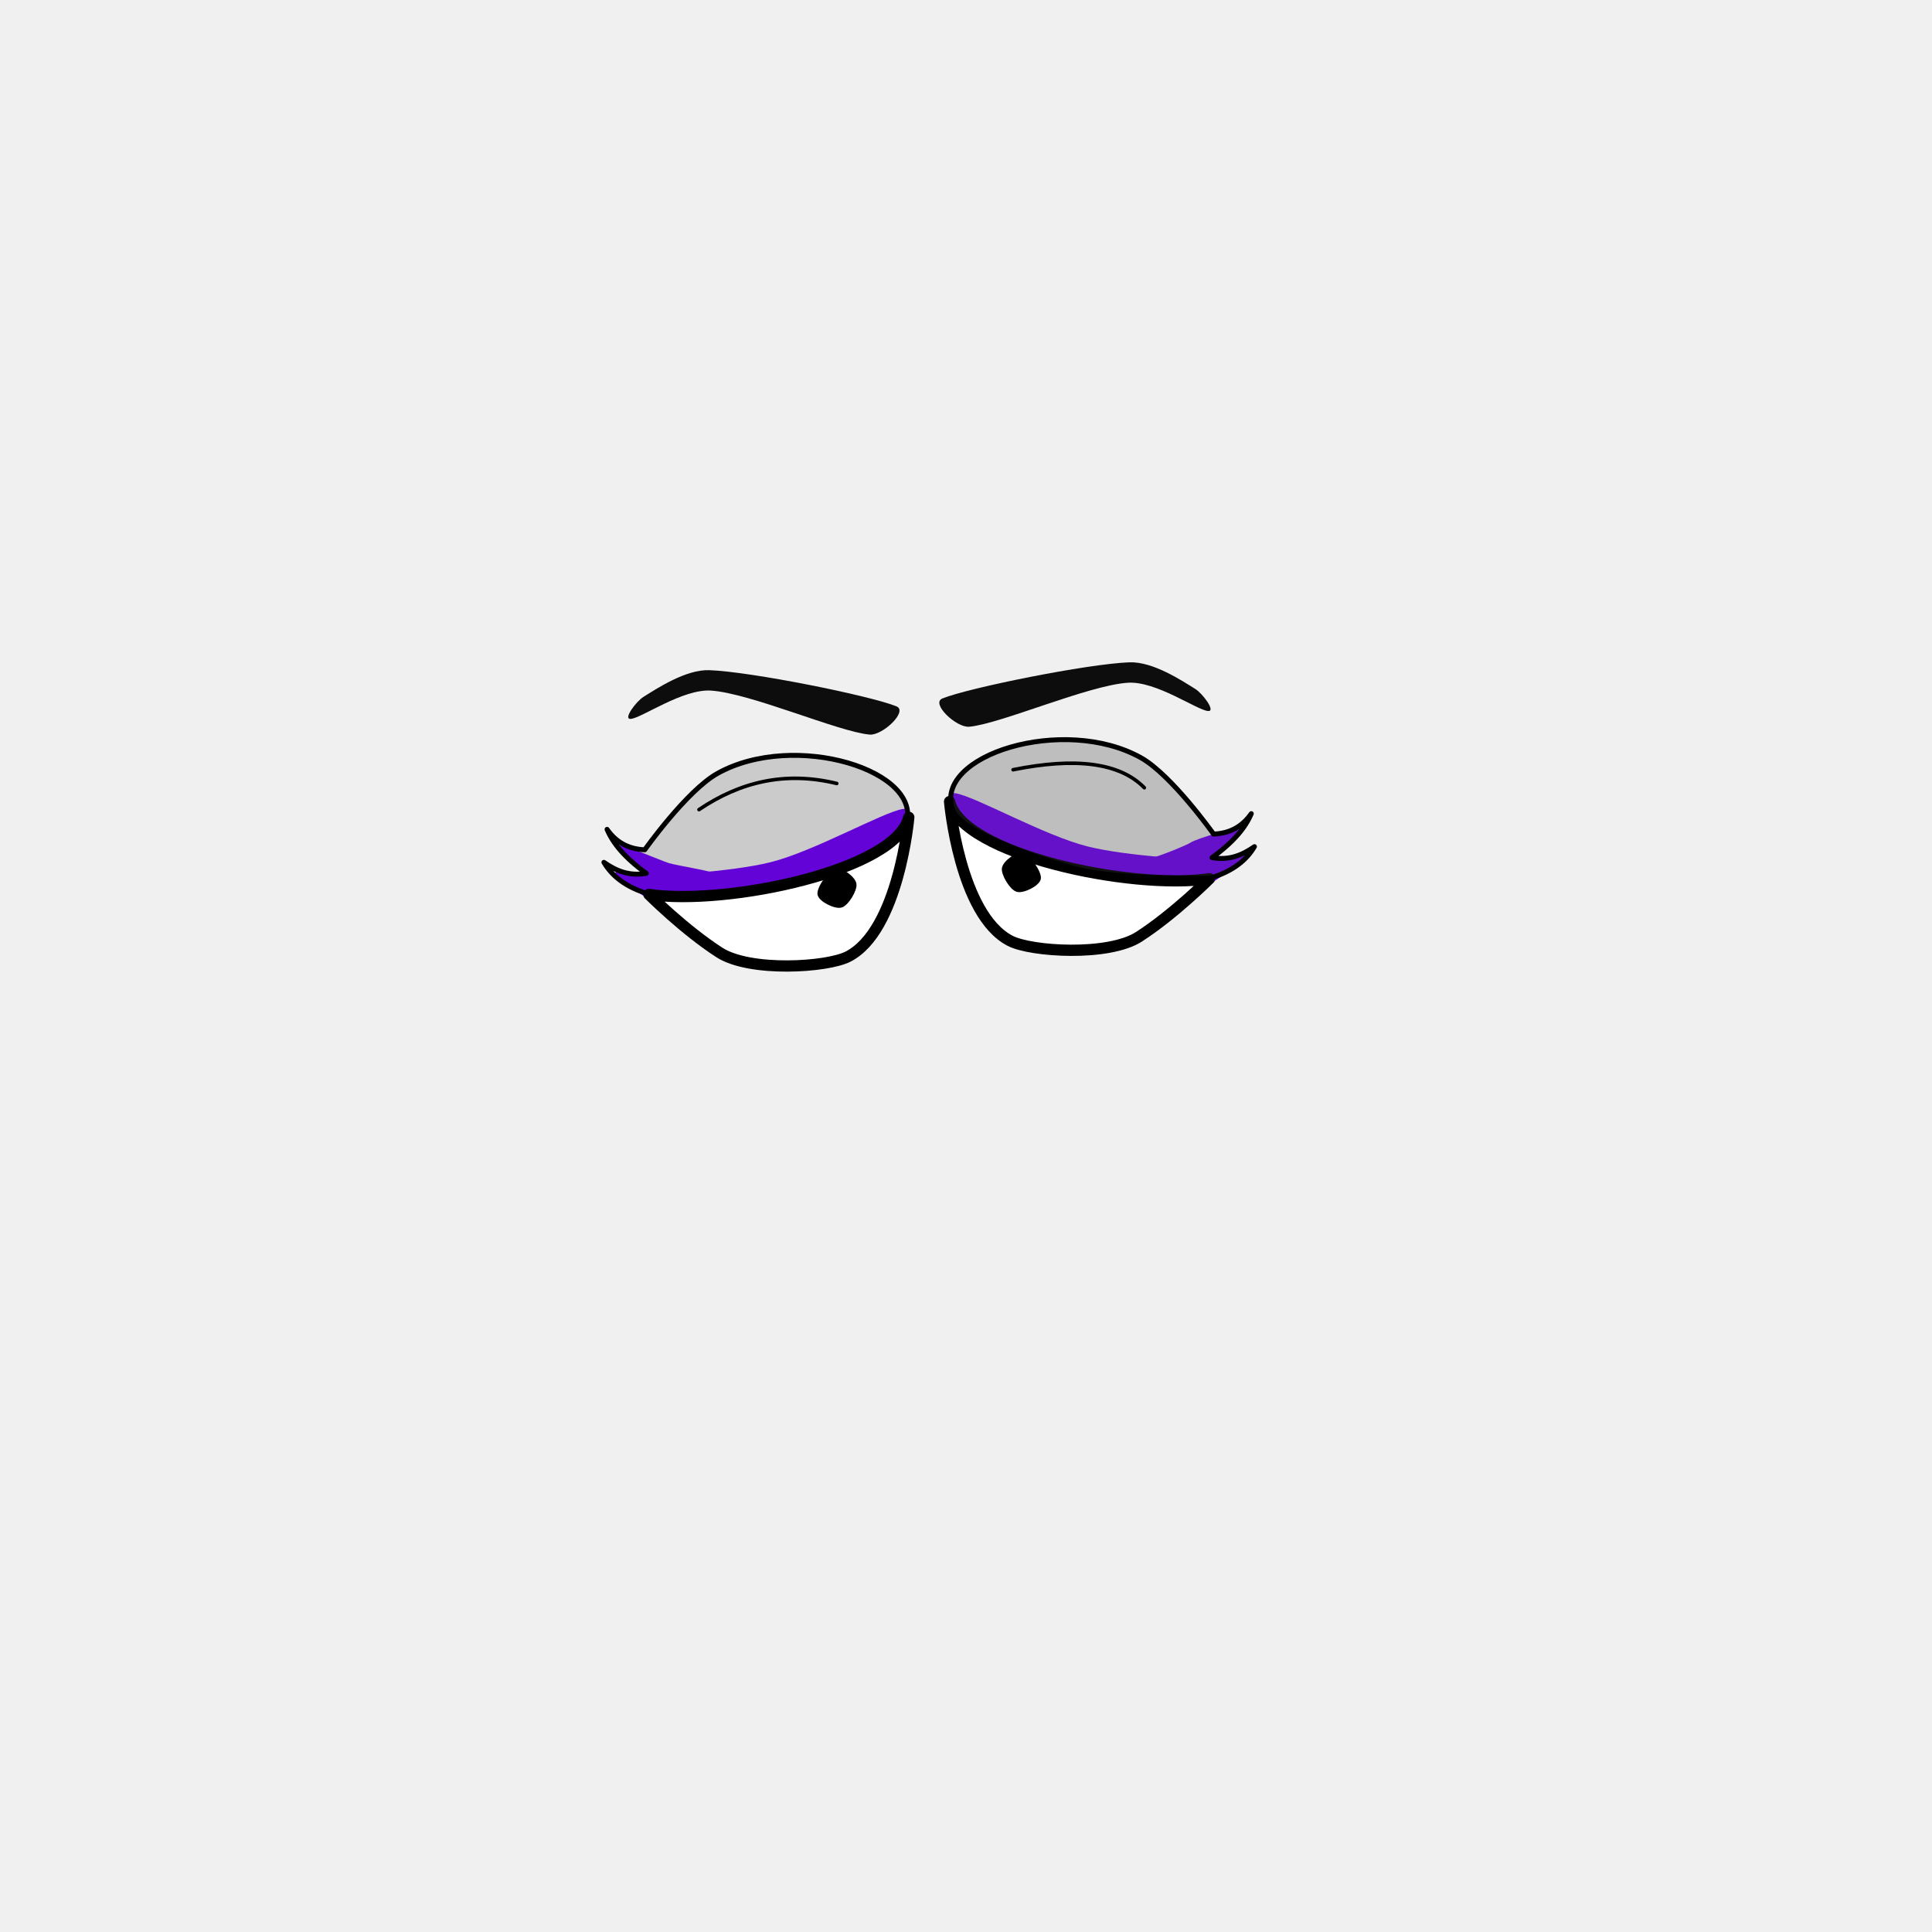
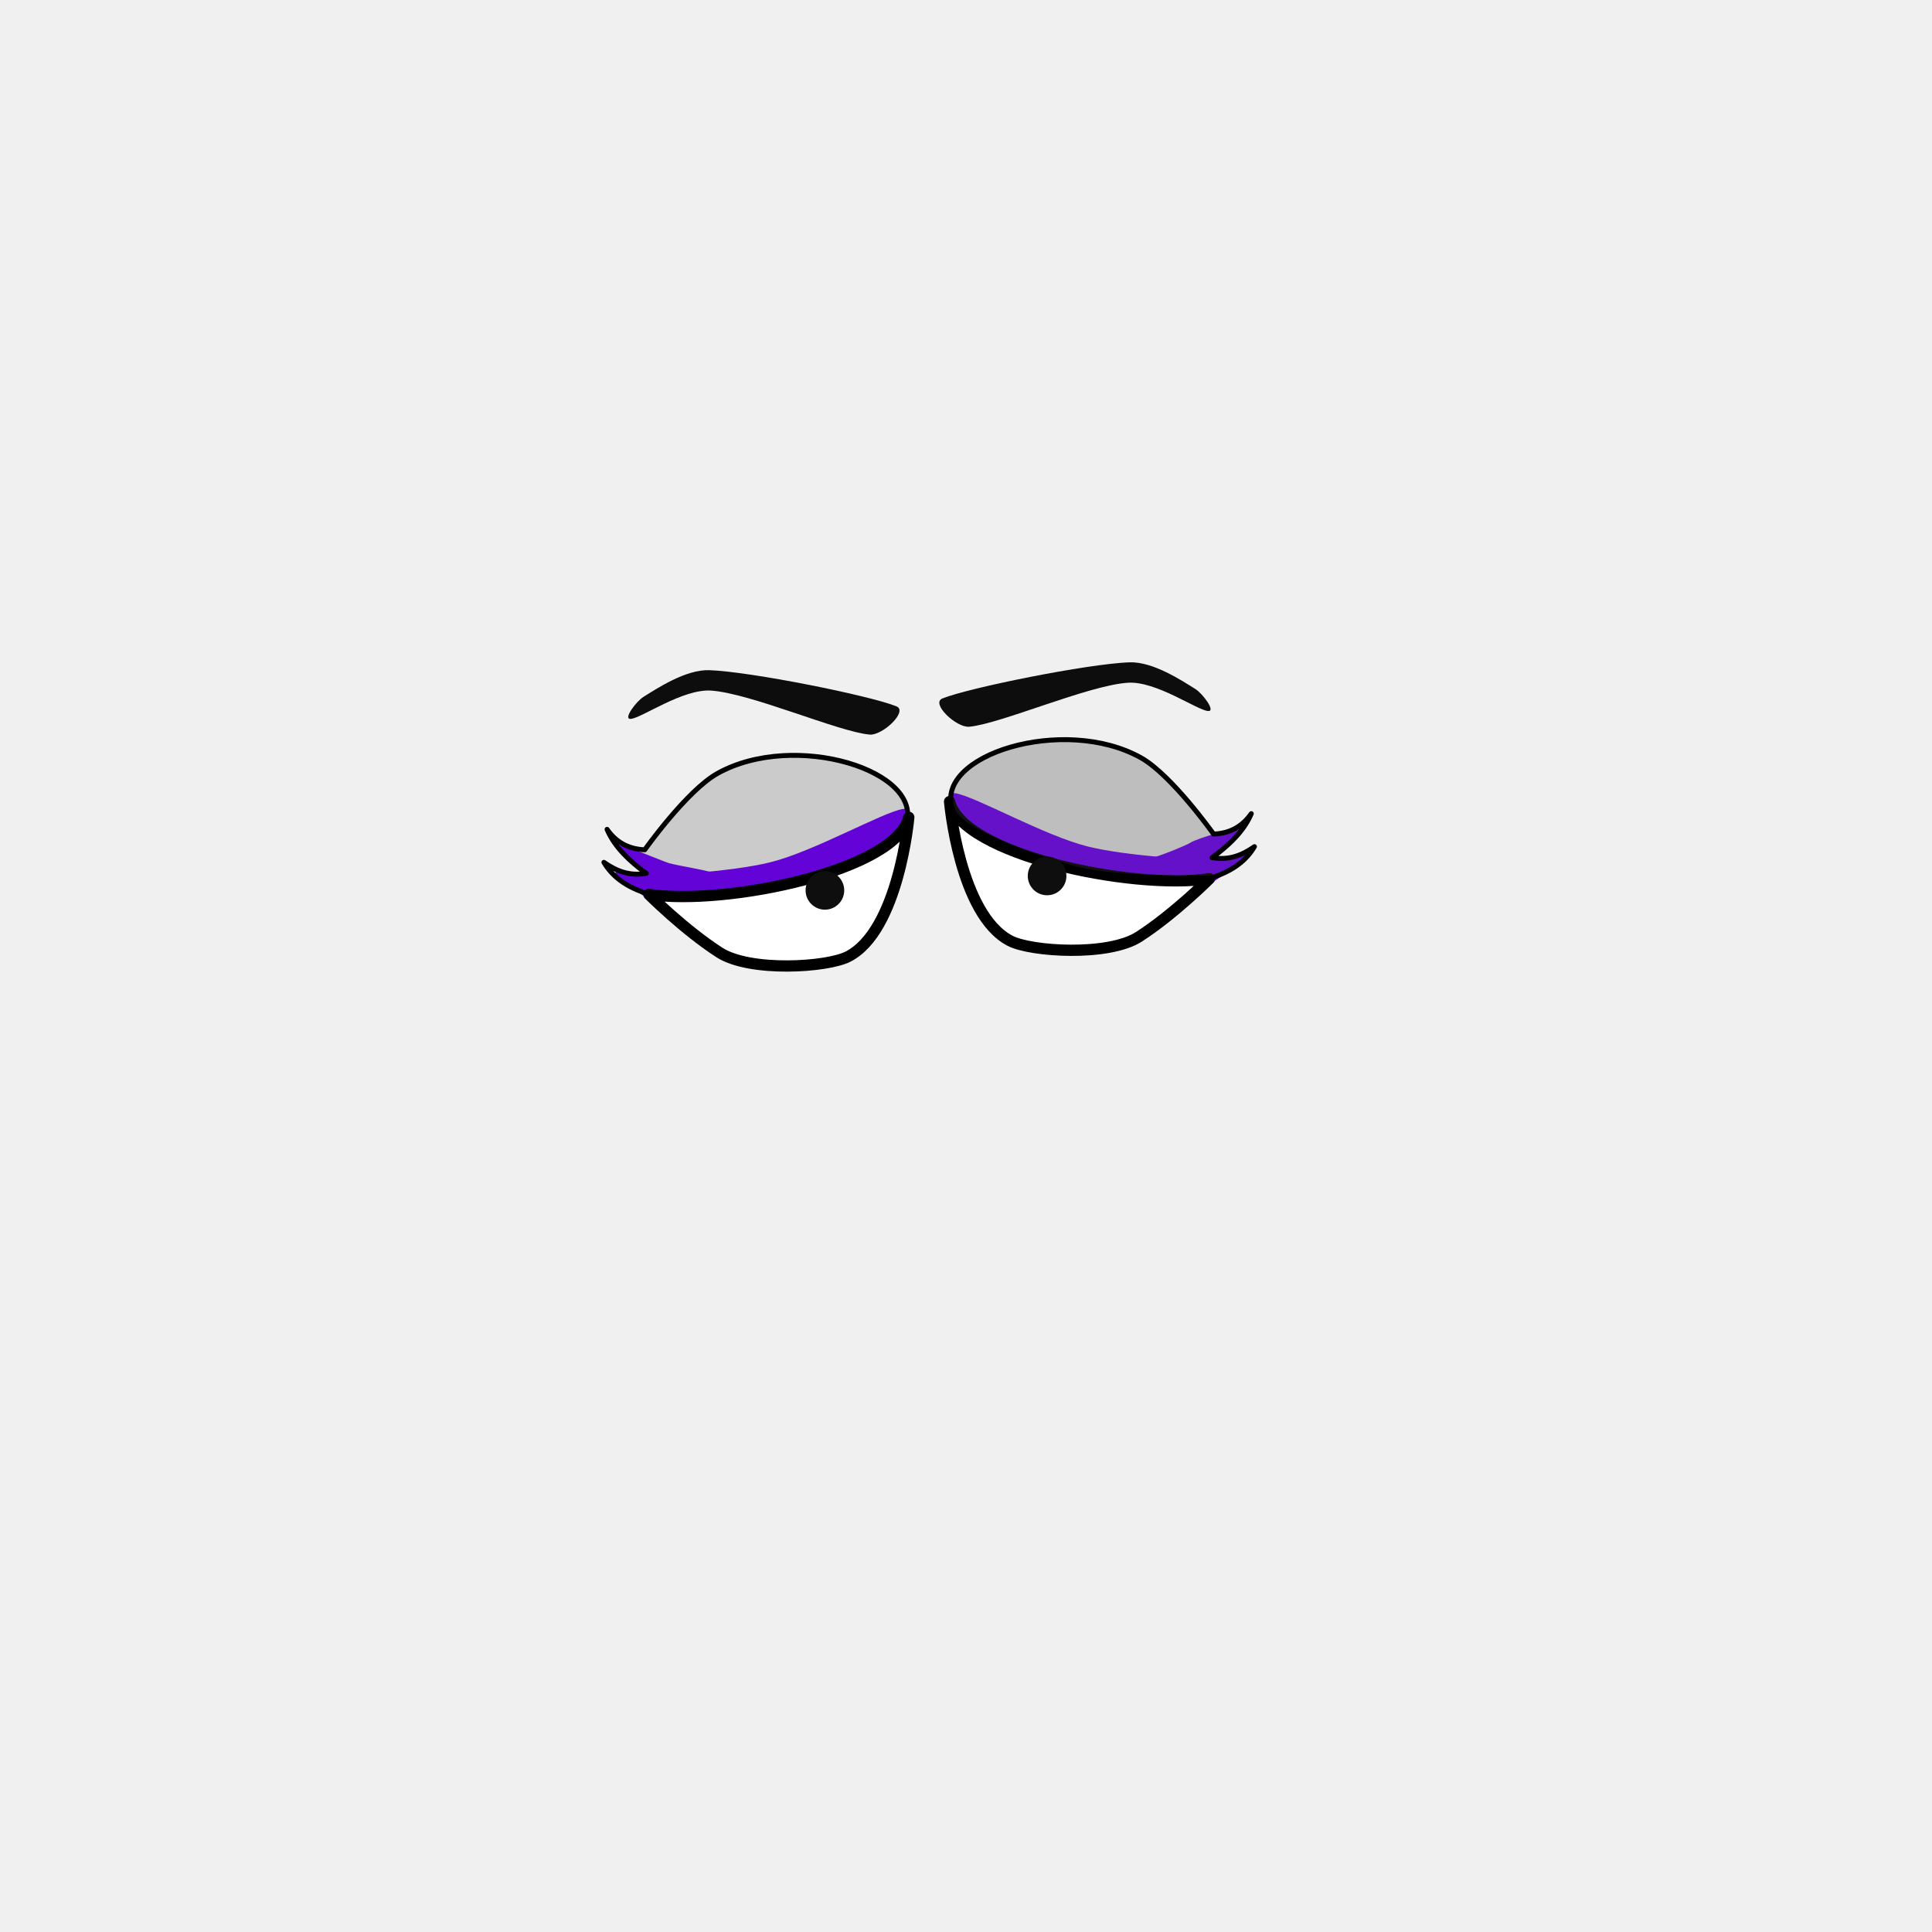
<svg xmlns="http://www.w3.org/2000/svg" width="100%" height="100%" viewBox="0 0 400 400" version="1.1" xml:space="preserve" style="fill-rule:evenodd;clip-rule:evenodd;stroke-linecap:round;stroke-linejoin:round;stroke-miterlimit:1.5;">
  <g id="eyes8" transform="matrix(1,0,0,1,-8.49502,-3.53172)">
    <g id="eye" transform="matrix(-1,0,0,1,413.127,-7.72554)">
      <path d="M206.778,175.503C202.649,176.162 188.352,184.306 179.366,186.527C171.124,188.563 156.8,189.228 151.665,189.679C149.847,189.839 146.622,188.233 146.935,188.892C147.247,189.551 151.583,192.541 154.221,192.697C159.495,193.009 172.231,192.721 180.198,191.107C188.248,189.476 199.525,185.243 204.139,182.571C206.557,181.172 209.536,175.062 206.778,175.503Z" style="fill:rgb(117,0,255);" />
      <g transform="matrix(-1,0,0,1,413.927,14.7871)">
        <path d="M257.432,180.697C258.897,180.541 267.447,174.279 267.291,173.502C267.136,172.725 257.809,175.101 256.499,176.033C255.208,176.953 255.966,180.852 257.432,180.697Z" style="fill:rgb(117,0,255);" />
      </g>
      <g transform="matrix(-1,0,0,1,414.726,9.72409)">
        <path d="M257.432,180.697C257.793,180.658 260.713,180.774 261.696,180.169C262.338,179.774 260.915,179.288 261.576,178.706C264.021,176.556 267.488,173.579 267.396,173.118C267.241,172.341 257.809,175.101 256.499,176.033C255.924,176.443 249.447,179.131 248.47,179.112C246.034,179.063 256.619,180.783 257.432,180.697Z" style="fill:rgb(117,0,255);" />
      </g>
      <path d="M154.226,193.186C154.226,193.186 161.575,200.536 168.821,205.202C175.189,209.302 191.136,208.291 195.477,206.051C205.993,200.626 208.036,177.22 208.036,177.22C205.395,188.128 170.668,195.555 154.226,193.186Z" style="fill:white;stroke:black;stroke-width:2.33px;" />
-       <g transform="matrix(1,0,0,1,3.73064,-9.16671)">
-         <path d="M189.101,197.382C187.88,197.737 185.57,201.09 185.77,202.312C185.97,203.533 189.079,205.065 190.3,204.71C191.521,204.355 193.298,201.401 193.098,200.18C192.898,198.958 190.322,197.027 189.101,197.382Z" style="stroke:black;stroke-width:0.74px;" />
-       </g>
      <g transform="matrix(1,0,0,1,27.7133,3.5974)">
        <path d="M179.698,175.324C183.709,164.022 156.675,155.606 140.696,164.546C134.351,168.096 125.657,180.344 125.657,180.344C122.078,180.205 119.61,178.62 117.85,176.115C119.052,178.984 121.506,181.991 125.982,185.223C122.41,185.861 119.679,184.677 117.2,182.946C118.88,185.793 121.717,188.061 126.308,189.452C126.308,189.452 145.254,189.893 154.152,187.538C163.051,185.183 178.139,179.716 179.698,175.324Z" style="fill:rgb(64,64,64);fill-opacity:0.28;stroke:black;stroke-width:1.02px;" />
      </g>
-       <g transform="matrix(-1,0,0,1,413.127,7.72554)">
-         <path d="M218.242,162.898C231.149,160.294 240.331,161.416 245.422,166.629" style="fill:none;stroke:black;stroke-width:0.74px;" />
-       </g>
      <g transform="matrix(1,0,0,-1,23.2334,307.581)">
        <path d="M186.277,151.718C180.747,153.94 156.296,158.874 147.568,159.199C142.659,159.382 136.617,155.35 133.906,153.669C132.42,152.748 129.563,148.953 131.304,149.115C133.635,149.332 142.042,155.355 147.893,154.97C156.134,154.428 174.35,146.405 180.747,145.862C183.422,145.636 188.768,150.716 186.277,151.718Z" style="fill:rgb(13,13,13);" />
+       </g>
+       <g transform="matrix(-1,0,0,1,288.844,-20.3876)">
+         <circle cx="101" cy="213" r="4" style="fill:rgb(14,14,14);" />
      </g>
    </g>
    <g id="eye1" transform="matrix(1,0,0,1,-11.385,-4.47268)">
      <path d="M206.778,175.503C202.649,176.162 188.352,184.306 179.366,186.527C171.124,188.563 156.8,189.228 151.665,189.679C149.847,189.839 146.622,188.233 146.935,188.892C147.247,189.551 151.583,192.541 154.221,192.697C159.495,193.009 172.231,192.721 180.198,191.107C188.248,189.476 199.525,185.243 204.139,182.571C206.557,181.172 209.536,175.062 206.778,175.503Z" style="fill:rgb(117,0,255);" />
      <g transform="matrix(-1,0,0,1,414.604,15.1316)">
        <path d="M257.432,180.697C258.897,180.541 267.447,174.279 267.291,173.502C267.136,172.725 257.809,175.101 256.499,176.033C255.208,176.953 255.966,180.852 257.432,180.697Z" style="fill:rgb(117,0,255);" />
      </g>
      <g transform="matrix(-1,0,0,1,414.87,9.53568)">
        <path d="M257.432,180.697C257.741,180.664 261.334,180.578 262.125,180.11C262.613,179.822 260.803,179.583 261.304,179.163C263.842,177.033 267.394,174.014 267.291,173.502C267.136,172.725 258.04,176.708 256.499,177.169C254.306,177.824 243.419,179.411 245.034,180.335C245.953,180.862 256.718,180.772 257.432,180.697Z" style="fill:rgb(117,0,255);" />
      </g>
      <path d="M154.226,193.186C154.226,193.186 161.575,200.536 168.821,205.202C175.189,209.302 191.136,208.291 195.477,206.051C205.993,200.626 208.036,177.22 208.036,177.22C205.395,188.128 170.668,195.555 154.226,193.186Z" style="fill:white;stroke:black;stroke-width:2.33px;" />
-       <g transform="matrix(1,0,0,1,3.73064,-9.16671)">
-         <path d="M189.101,197.382C187.88,197.737 185.57,201.09 185.77,202.312C185.97,203.533 189.079,205.065 190.3,204.71C191.521,204.355 193.298,201.401 193.098,200.18C192.898,198.958 190.322,197.027 189.101,197.382Z" style="stroke:black;stroke-width:0.74px;" />
-       </g>
      <g transform="matrix(1,0,0,1,27.7133,3.5974)">
        <path d="M179.698,175.324C183.709,164.022 156.675,155.606 140.696,164.546C134.351,168.096 125.657,180.344 125.657,180.344C122.078,180.205 119.61,178.62 117.85,176.115C119.052,178.984 121.506,181.991 125.982,185.223C122.41,185.861 119.679,184.677 117.2,182.946C118.88,185.793 121.717,188.061 126.308,189.452C126.308,189.452 145.254,189.893 154.152,187.538C163.051,185.183 178.139,179.716 179.698,175.324Z" style="fill:rgb(23,23,23);fill-opacity:0.17;stroke:black;stroke-width:1.02px;" />
-       </g>
-       <g transform="matrix(1,0,0,1,11.385,4.47268)">
-         <path d="M153.213,171.155C161.675,165.433 171.051,163.137 181.734,165.742" style="fill:none;stroke:black;stroke-width:0.74px;" />
      </g>
      <g transform="matrix(1,0,0,-1,19.1919,305.955)">
        <path d="M186.277,151.718C180.747,153.94 156.296,158.874 147.568,159.199C142.659,159.382 136.617,155.35 133.906,153.669C132.42,152.748 129.563,148.953 131.304,149.115C133.635,149.332 142.042,155.355 147.893,154.97C156.134,154.428 174.35,146.405 180.747,145.862C183.422,145.636 188.768,150.716 186.277,151.718Z" style="fill:rgb(13,13,13);" />
      </g>
+       <g transform="matrix(1,0,0,1,89.6682,-20.6575)">
+         <circle cx="101" cy="213" r="4" style="fill:rgb(14,14,14);" />
+       </g>
    </g>
  </g>
</svg>
